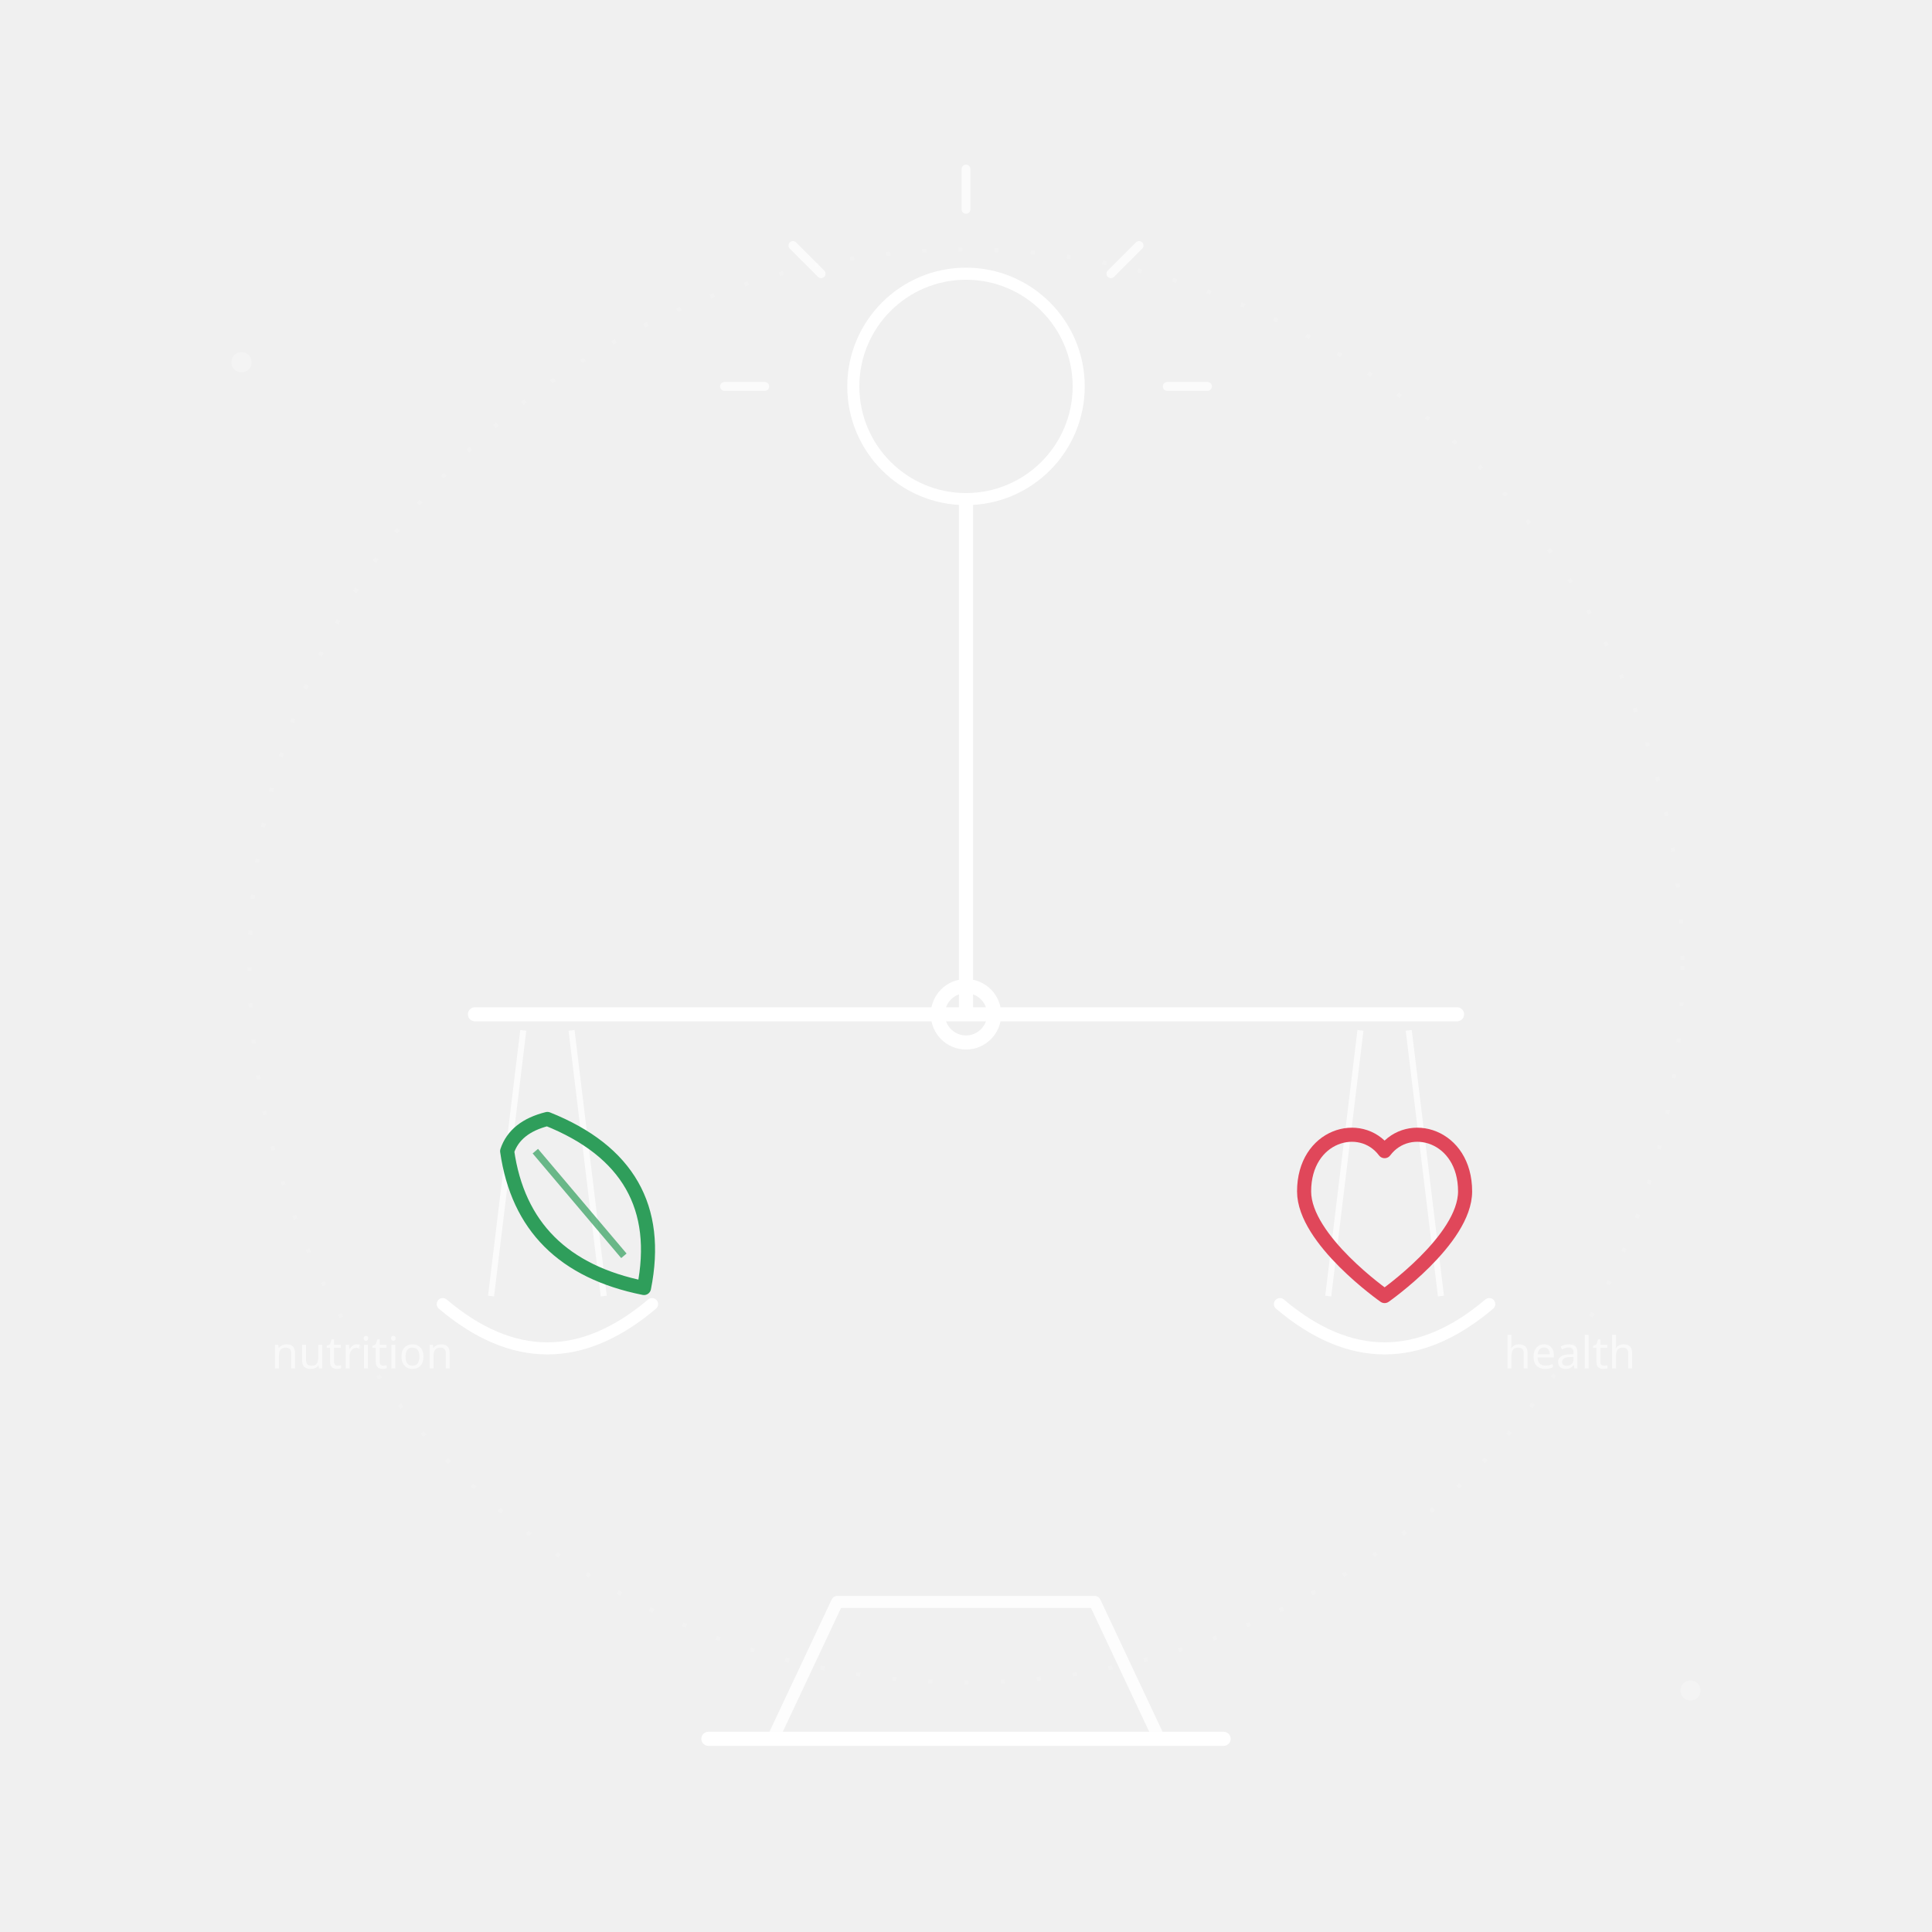
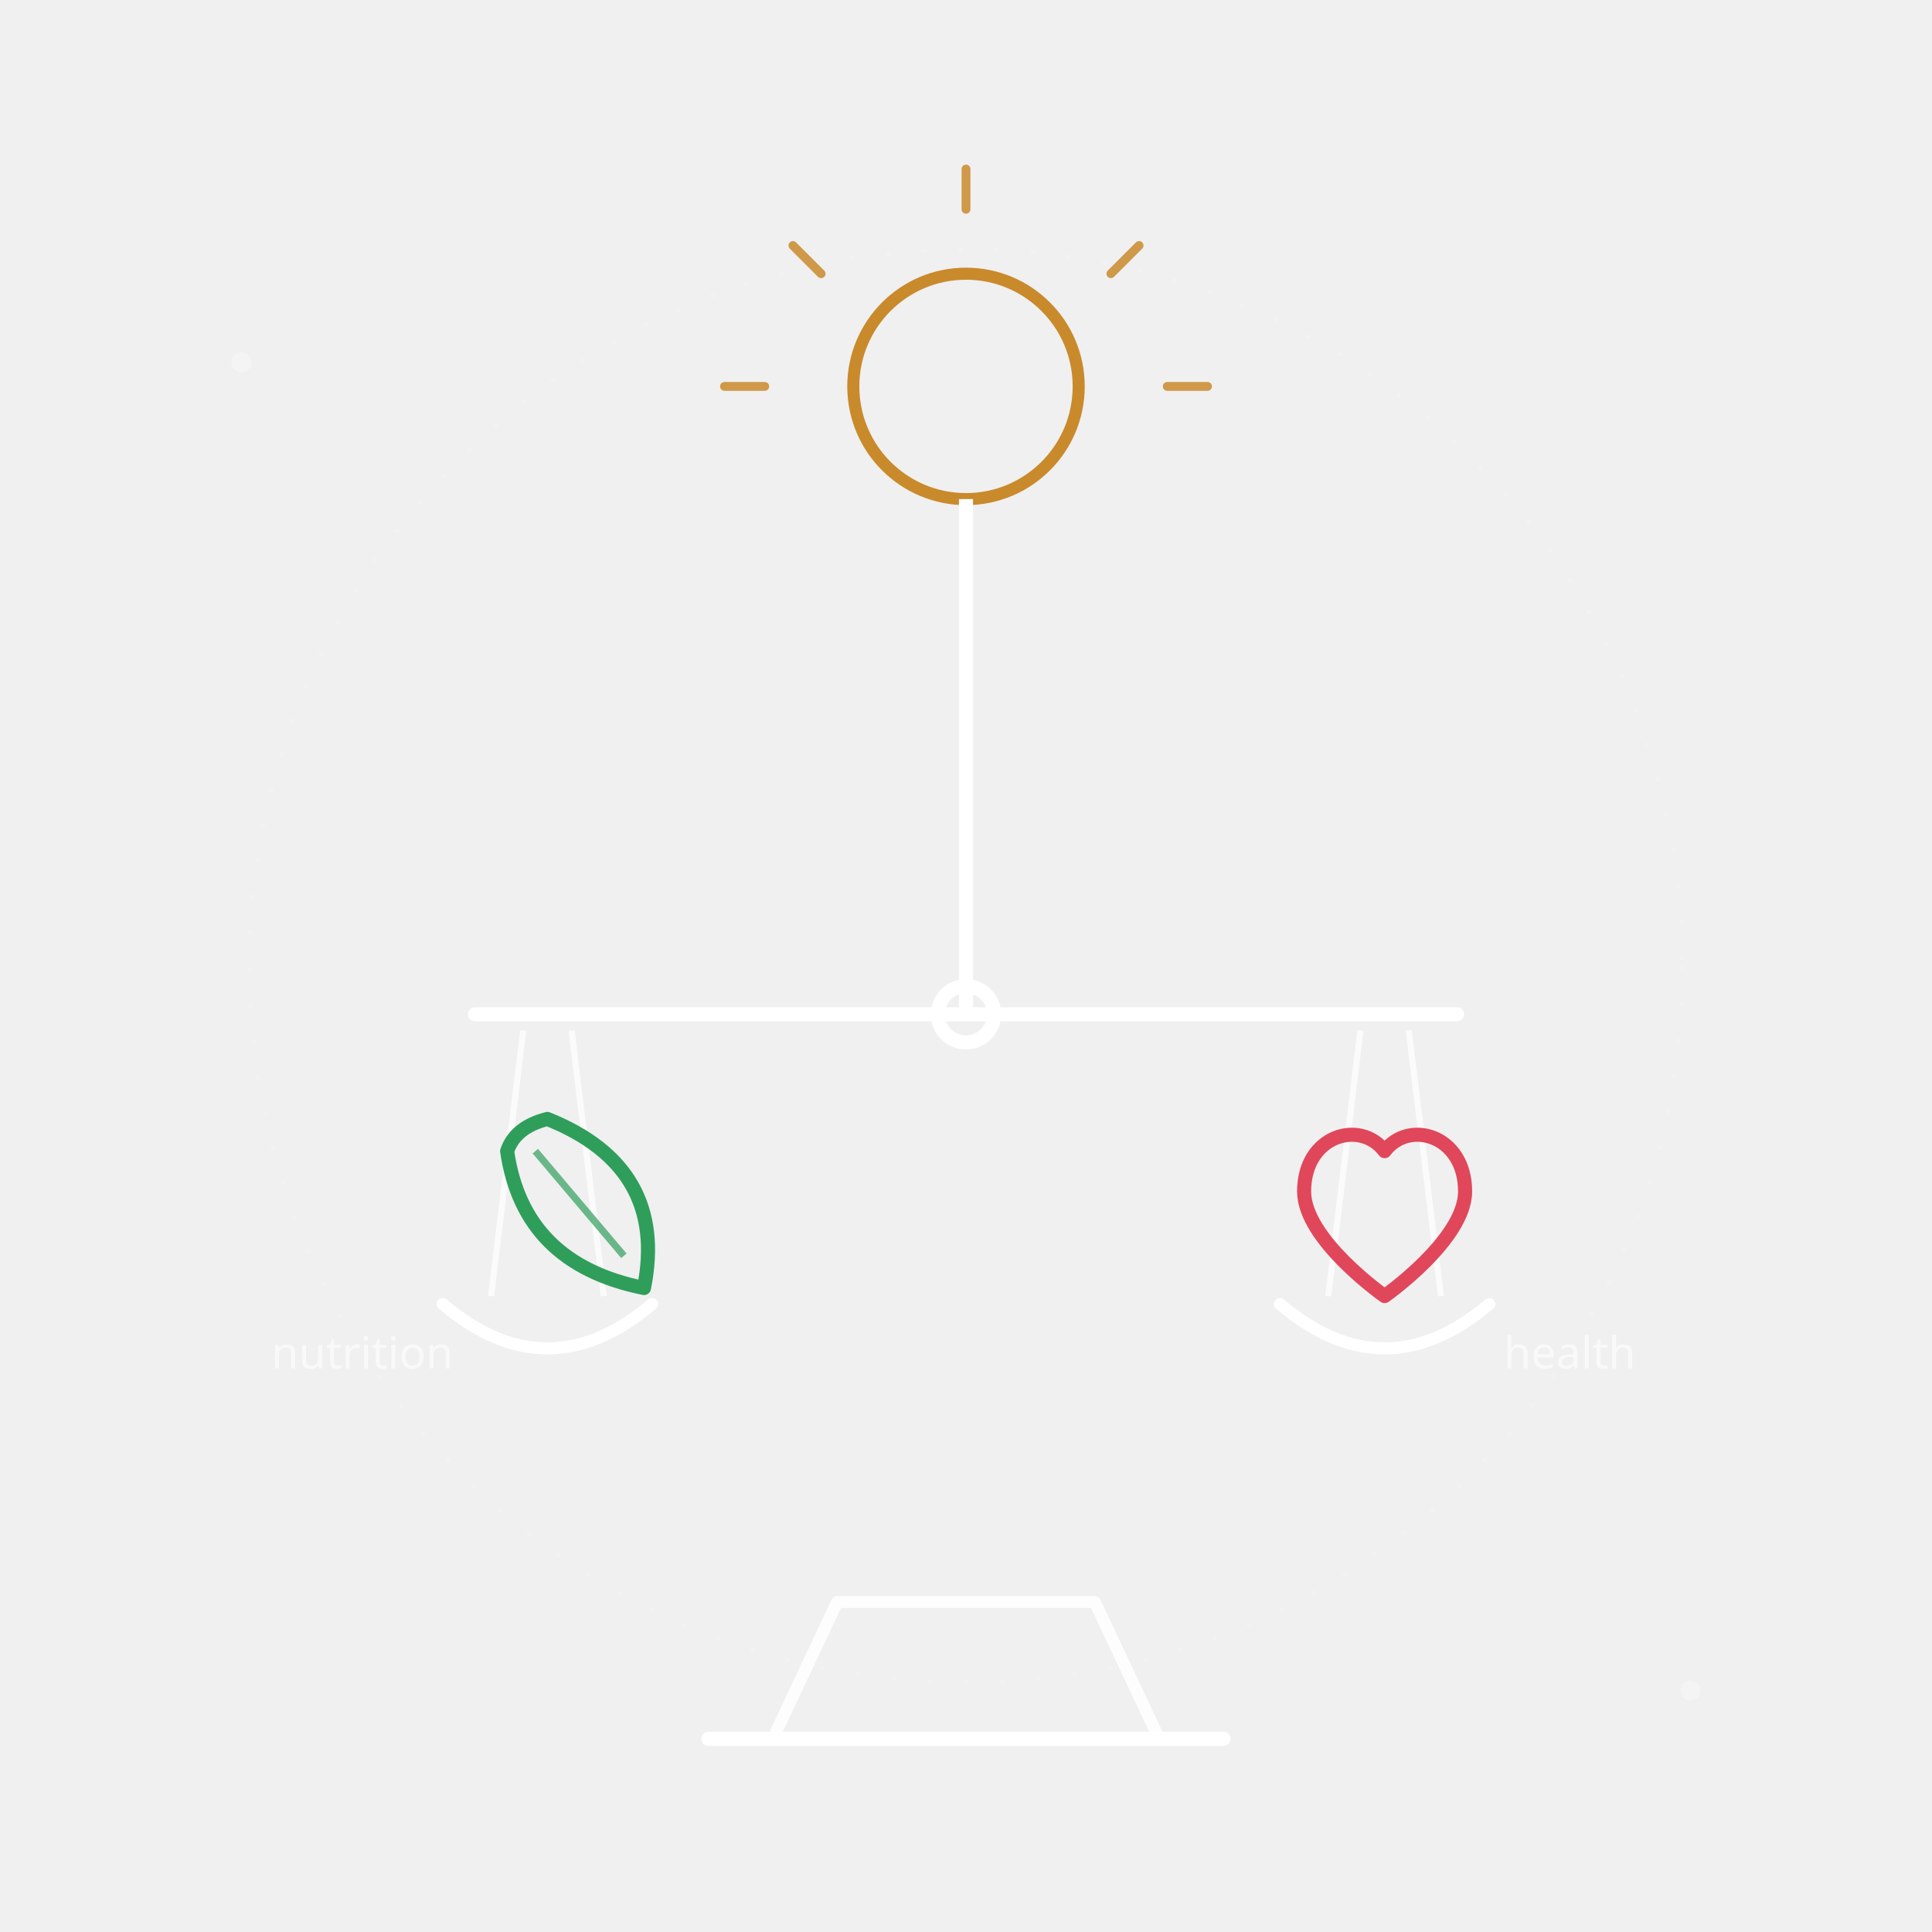
<svg xmlns="http://www.w3.org/2000/svg" viewBox="0 0 480 480" version="1.1" id="svg-wellness-hero">
  <defs id="defs57" />
  <style>
    @keyframes balanceRock { 0%, 100% { transform: rotate(-1.5deg); } 50% { transform: rotate(1.5deg); } }
    .balance-beam { animation: balanceRock 4s ease-in-out infinite; transform-origin: 240px 252px; }
  </style>
  <circle cx="240" cy="240" r="178" fill="none" stroke="#ffffff" stroke-width="1" stroke-dasharray="1 8" opacity="0.14" id="circle2" />
-   <circle cx="240" cy="96" r="28" fill="none" stroke="#ffffff" stroke-width="3" id="circle4" />
-   <g stroke="#ffffff" stroke-width="2.2" stroke-linecap="round" opacity="0.75" id="g16">
+   <circle cx="240" cy="96" r="28" fill="none" stroke="#C98A2C" stroke-width="3" id="circle4" />
+   <g stroke="#C98A2C" stroke-width="2.2" stroke-linecap="round" opacity="0.85" id="g16">
    <line x1="240" y1="52" x2="240" y2="42" id="line6" />
    <line x1="204" y1="68" x2="197" y2="61" id="line8" />
    <line x1="276" y1="68" x2="283" y2="61" id="line10" />
    <line x1="190" y1="96" x2="180" y2="96" id="line12" />
    <line x1="290" y1="96" x2="300" y2="96" id="line14" />
  </g>
  <line x1="240" y1="124" x2="240" y2="252" stroke="#ffffff" stroke-width="3.5" id="line18" />
  <circle cx="240" cy="252" r="7" fill="none" stroke="#ffffff" stroke-width="3.5" id="circle20" />
  <g class="balance-beam">
    <line x1="118" y1="252" x2="362" y2="252" stroke="#ffffff" stroke-width="3.5" stroke-linecap="round" id="line22" />
    <line x1="130" y1="256" x2="122" y2="322" stroke="#ffffff" stroke-width="1.5" opacity="0.75" id="line24" />
    <line x1="142" y1="256" x2="150" y2="322" stroke="#ffffff" stroke-width="1.5" opacity="0.75" id="line26" />
    <path d="M110,324 Q136,346 162,324" fill="none" stroke="#ffffff" stroke-width="3" stroke-linecap="round" id="path28" />
    <path d="M136,278 Q166,290 160,320 Q130,314 126,286 Q128,280 136,278 Z" fill="none" stroke="#2F9E5B" stroke-width="3.5" stroke-linejoin="round" id="path30" />
    <line x1="133" y1="286" x2="155" y2="312" stroke="#2F9E5B" stroke-width="1.75" opacity="0.7" id="line32" />
    <line x1="350" y1="256" x2="358" y2="322" stroke="#ffffff" stroke-width="1.5" opacity="0.75" id="line34" />
    <line x1="338" y1="256" x2="330" y2="322" stroke="#ffffff" stroke-width="1.5" opacity="0.75" id="line36" />
    <path d="M318,324 Q344,346 370,324" fill="none" stroke="#ffffff" stroke-width="3" stroke-linecap="round" id="path38" />
    <path d="M344,286 C338,278 324,282 324,296 C324,308 344,322 344,322 C344,322 364,308 364,296 C364,282 350,278 344,286 Z" fill="none" stroke="#E0475A" stroke-width="3.5" stroke-linejoin="round" id="path40" />
  </g>
  <path d="M208,398 L272,398 L288,432 H192 Z" fill="none" stroke="#ffffff" stroke-width="3" stroke-linejoin="round" opacity="0.85" id="path42" />
  <line x1="176" y1="432" x2="304" y2="432" stroke="#ffffff" stroke-width="3.5" stroke-linecap="round" id="line44" />
  <text x="90" y="340" text-anchor="middle" font-family="sans-serif" font-size="11" fill="#ffffff" opacity="0.6" id="text46">nutrition</text>
  <text x="390" y="340" text-anchor="middle" font-family="sans-serif" font-size="11" fill="#ffffff" opacity="0.6" id="text48">health</text>
  <circle cx="60" cy="90" r="2.5" fill="#ffffff" opacity="0.3" id="circle50" />
  <circle cx="420" cy="420" r="2.5" fill="#ffffff" opacity="0.25" id="circle52" />
</svg>
